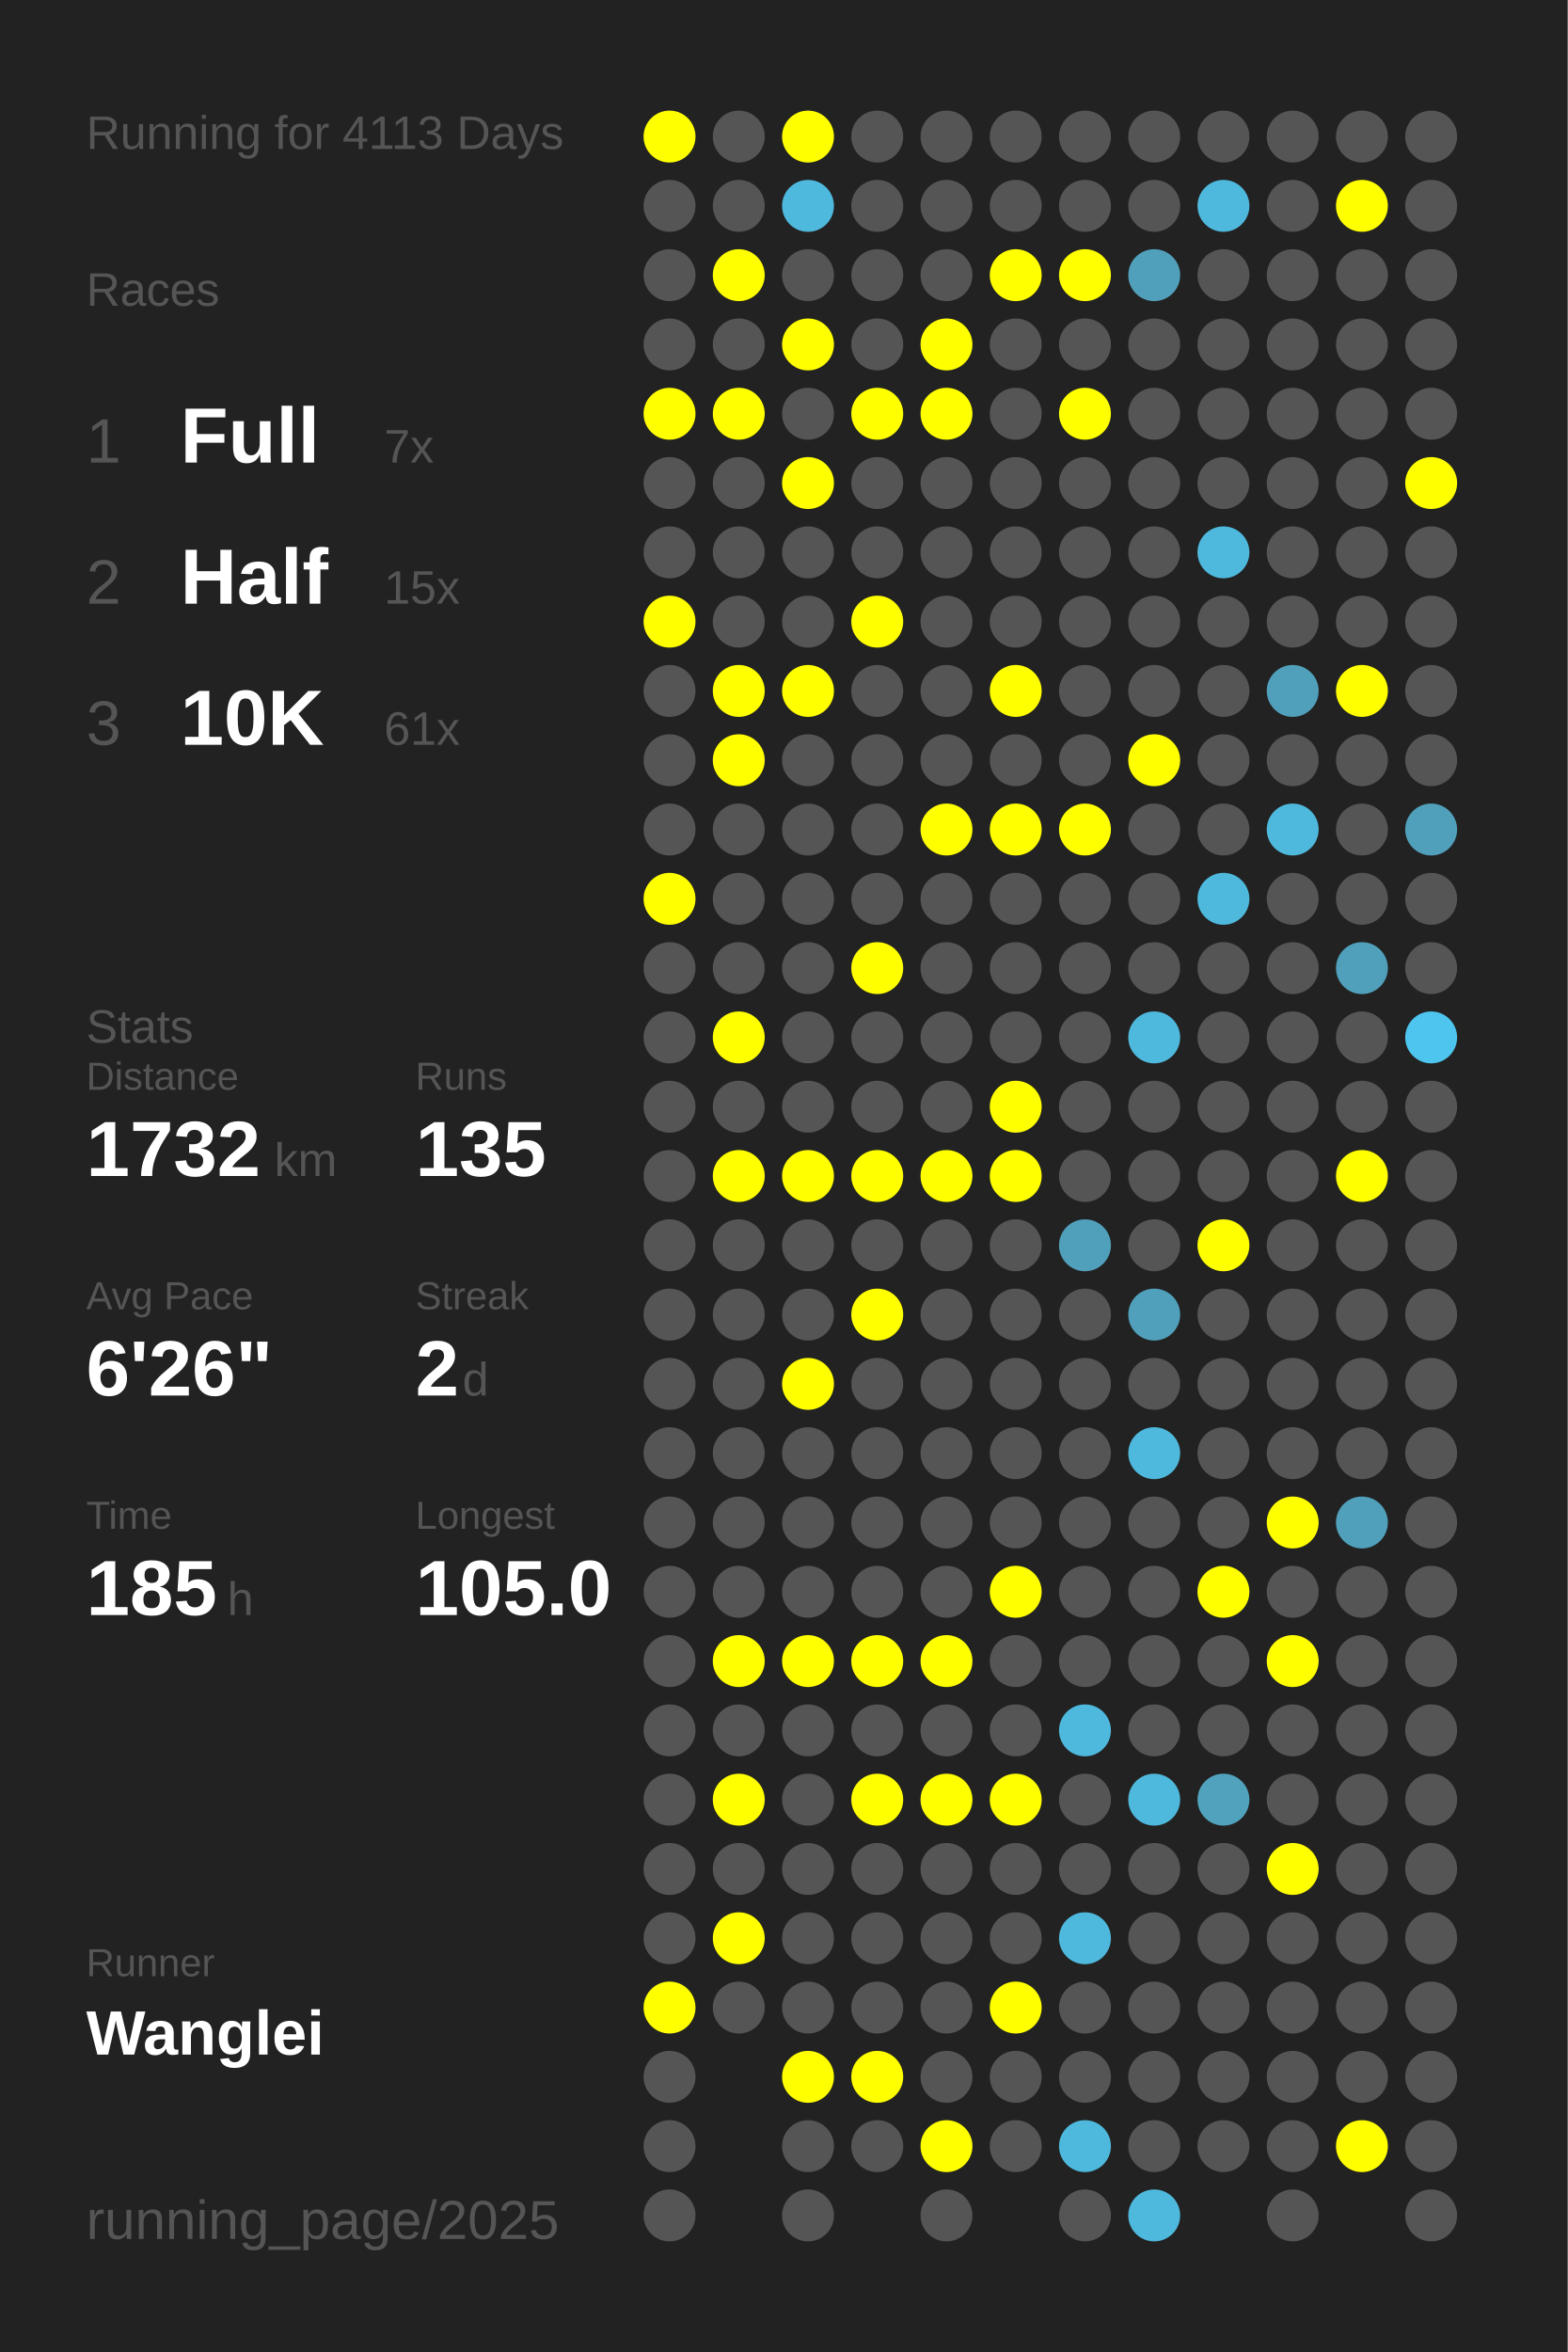
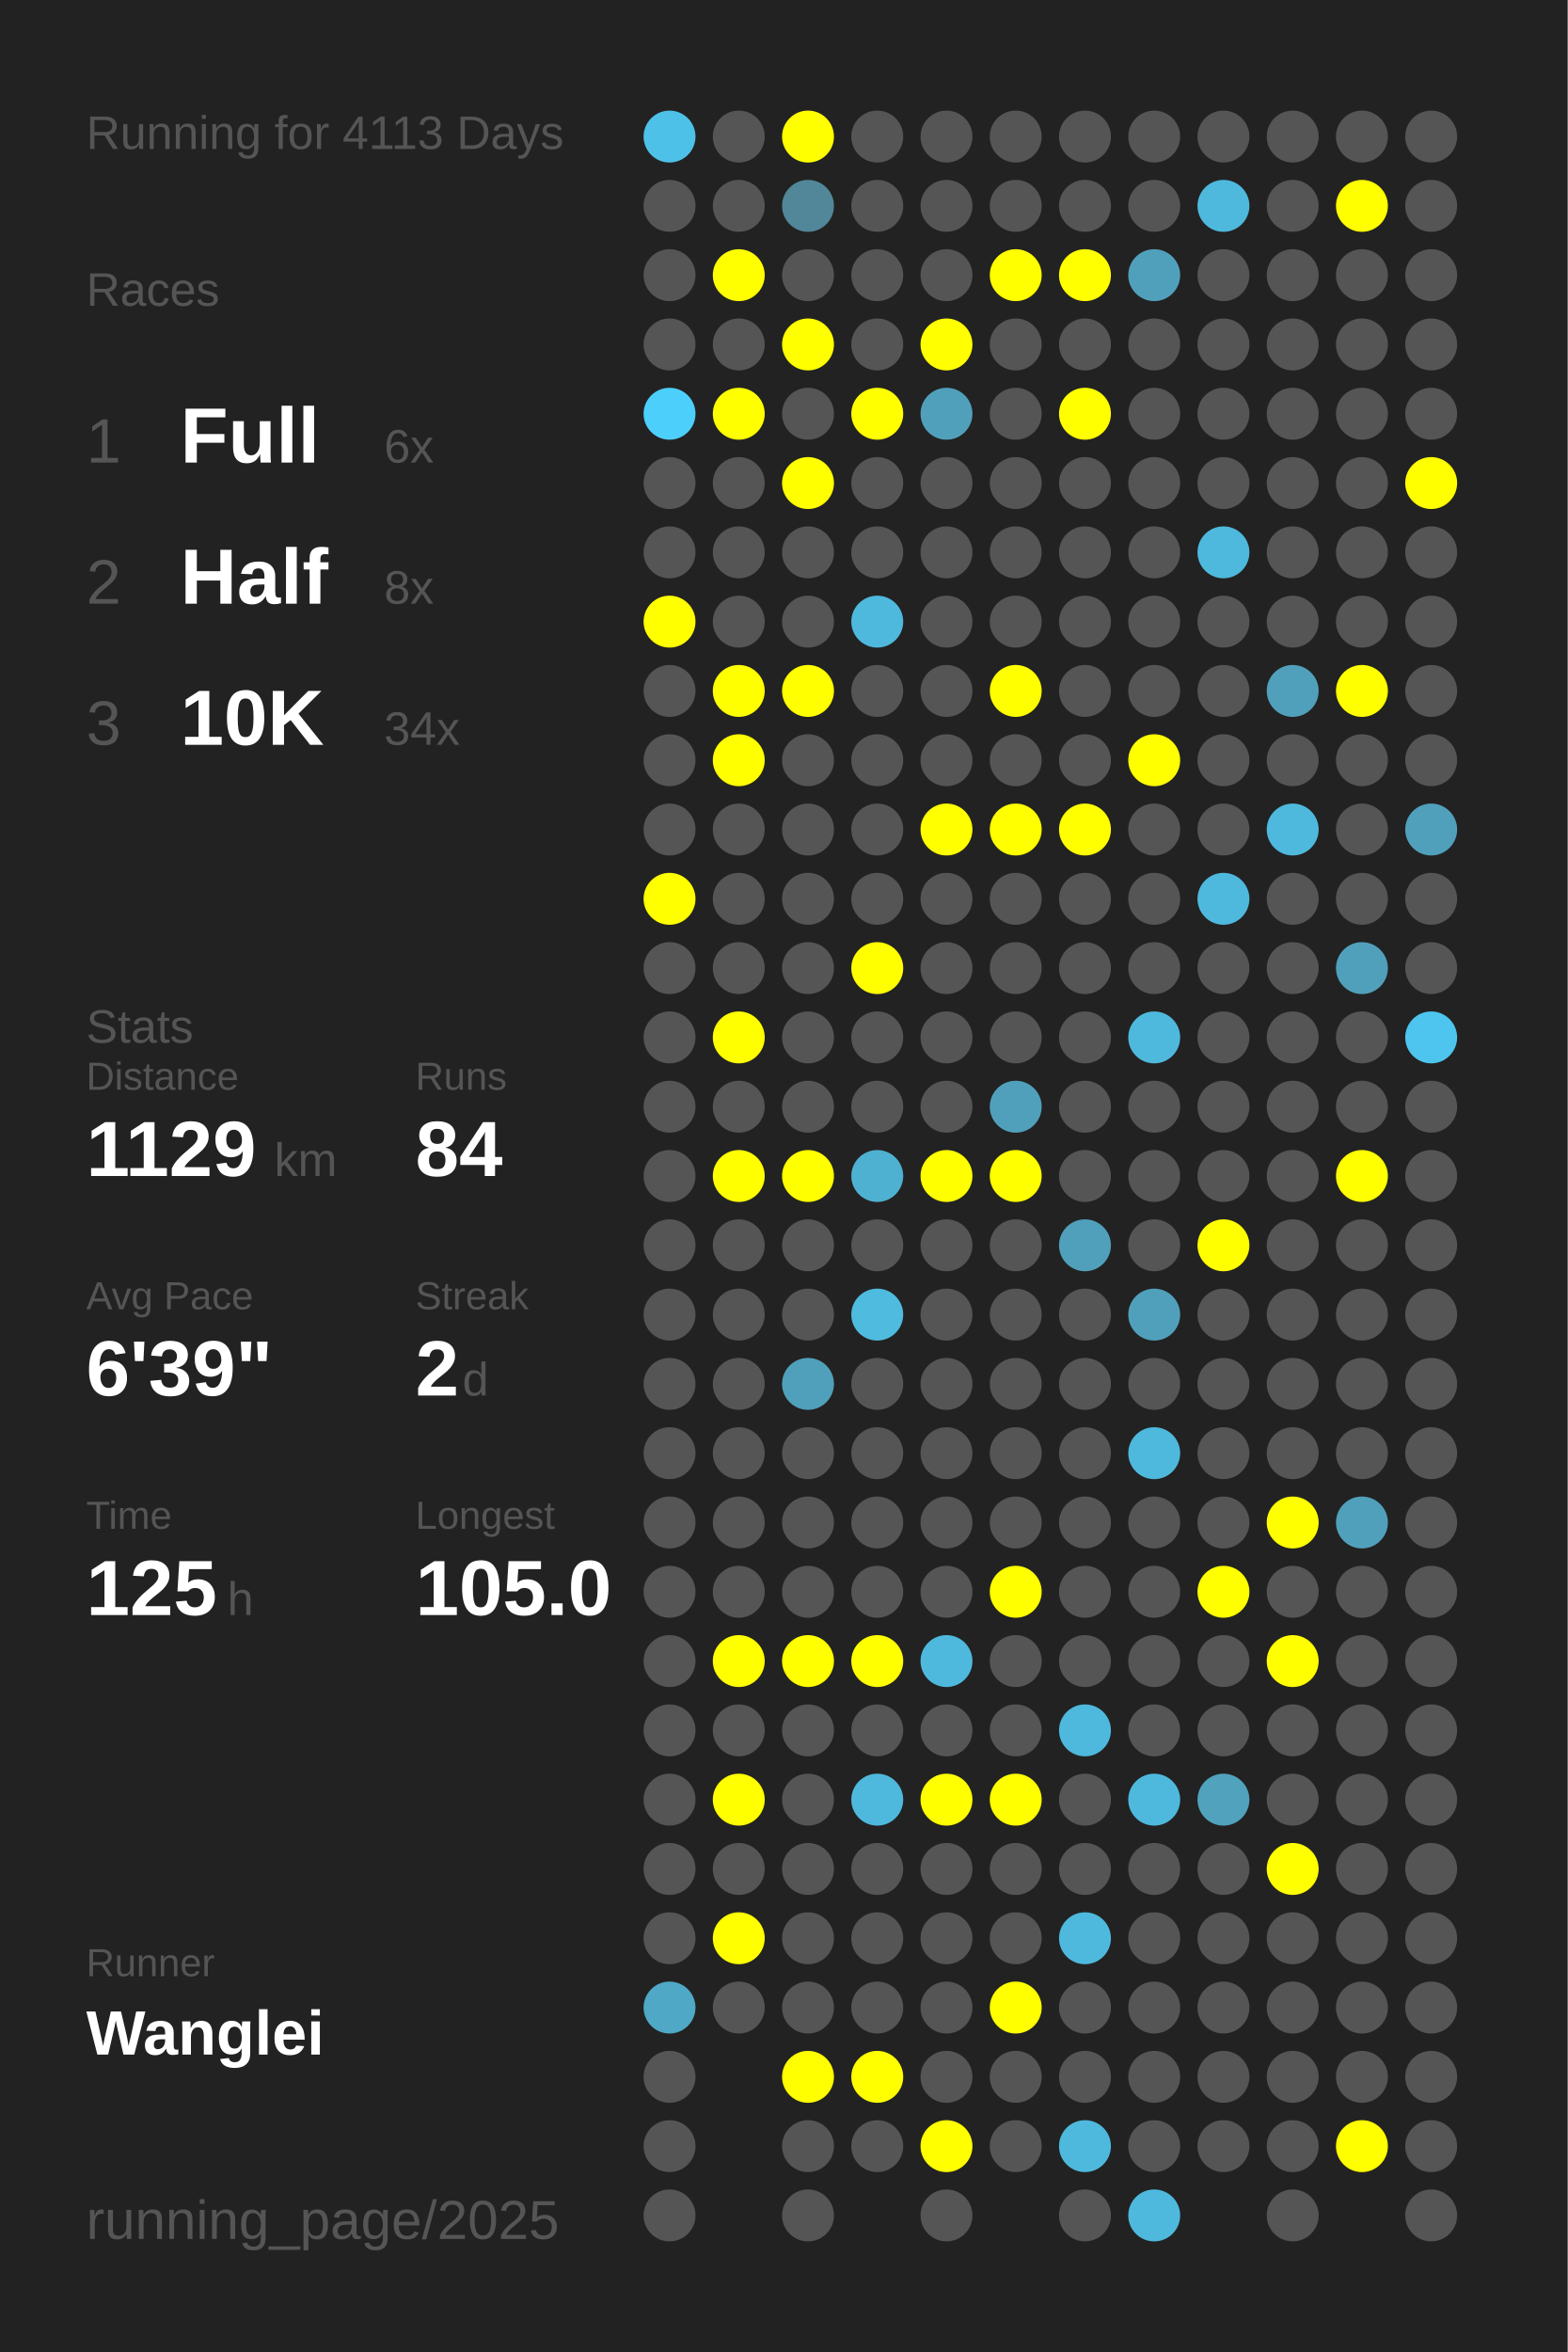
<svg xmlns="http://www.w3.org/2000/svg" baseProfile="full" height="300mm" version="1.1" viewBox="0,0,200,300" width="200mm">
  <defs />
  <rect fill="#222222" height="300" width="200" x="0" y="0" />
  <text fill="#555555" style="font-size:6px; font-family:Arial;" x="11" y="19">Running for 4113 Days</text>
  <text fill="#555555" style="font-size:6px; font-family:Arial;" x="11" y="39">Races</text>
  <text fill="#555555" style="font-size:8px; font-family:Arial;" x="11" y="59">1</text>
  <text fill="#FFFFFF" style="font-size:10px; font-family:Arial; font-weight:bold;" x="23" y="59">Full</text>
-   <text fill="#555555" style="font-size:6px; font-family:Arial;" x="49" y="59">7x</text>
+   <text fill="#555555" style="font-size:6px; font-family:Arial;" x="49" y="59">6x</text>
  <text fill="#555555" style="font-size:8px; font-family:Arial;" x="11" y="77">2</text>
  <text fill="#FFFFFF" style="font-size:10px; font-family:Arial; font-weight:bold;" x="23" y="77">Half</text>
-   <text fill="#555555" style="font-size:6px; font-family:Arial;" x="49" y="77">15x</text>
+   <text fill="#555555" style="font-size:6px; font-family:Arial;" x="49" y="77">8x</text>
  <text fill="#555555" style="font-size:8px; font-family:Arial;" x="11" y="95">3</text>
  <text fill="#FFFFFF" style="font-size:10px; font-family:Arial; font-weight:bold;" x="23" y="95">10K</text>
-   <text fill="#555555" style="font-size:6px; font-family:Arial;" x="49" y="95">61x</text>
+   <text fill="#555555" style="font-size:6px; font-family:Arial;" x="49" y="95">34x</text>
  <text fill="#555555" style="font-size:6px; font-family:Arial;" x="11" y="133">Stats</text>
  <text fill="#555555" style="font-size:5px; font-family:Arial;" x="11" y="139">Distance</text>
-   <text fill="#FFFFFF" style="font-size:10px; font-family:Arial; font-weight:bold;" x="11" y="150">1732</text>
+   <text fill="#FFFFFF" style="font-size:10px; font-family:Arial; font-weight:bold;" x="11" y="150">1129</text>
  <text fill="#555555" style="font-size:6px; font-family:Arial;" x="35" y="150">km</text>
  <text fill="#555555" style="font-size:5px; font-family:Arial;" x="53" y="139">Runs</text>
-   <text fill="#FFFFFF" style="font-size:10px; font-family:Arial; font-weight:bold;" x="53" y="150">135</text>
+   <text fill="#FFFFFF" style="font-size:10px; font-family:Arial; font-weight:bold;" x="53" y="150">84</text>
  <text fill="#555555" style="font-size:5px; font-family:Arial;" x="11" y="167">Avg Pace</text>
-   <text fill="#FFFFFF" style="font-size:10px; font-family:Arial; font-weight:bold;" x="11" y="178">6'26"</text>
+   <text fill="#FFFFFF" style="font-size:10px; font-family:Arial; font-weight:bold;" x="11" y="178">6'39"</text>
  <text fill="#555555" style="font-size:5px; font-family:Arial;" x="53" y="167">Streak</text>
  <text fill="#FFFFFF" style="font-size:10px; font-family:Arial; font-weight:bold;" x="53" y="178">2</text>
  <text fill="#555555" style="font-size:6px; font-family:Arial;" x="59" y="178">d</text>
  <text fill="#555555" style="font-size:5px; font-family:Arial;" x="11" y="195">Time</text>
-   <text fill="#FFFFFF" style="font-size:10px; font-family:Arial; font-weight:bold;" x="11" y="206">185</text>
+   <text fill="#FFFFFF" style="font-size:10px; font-family:Arial; font-weight:bold;" x="11" y="206">125</text>
  <text fill="#555555" style="font-size:6px; font-family:Arial;" x="29" y="206">h</text>
  <text fill="#555555" style="font-size:5px; font-family:Arial;" x="53" y="195">Longest</text>
  <text fill="#FFFFFF" style="font-size:10px; font-family:Arial; font-weight:bold;" x="53" y="206">105.0</text>
  <text fill="#555555" style="font-size:5px; font-family:Arial;" x="11" y="252.065">Runner</text>
  <text fill="#FFFFFF" style="font-size:8px; font-family:Arial; font-weight:bold;" x="11" y="262.065">Wanglei</text>
  <text fill="#555555" style="font-size:7px; font-family:Arial;" x="11" y="285.581">running_page/2025</text>
-   <circle cx="85.417" cy="17.419" fill="#FFFF00" r="3.312" />
+   <circle cx="85.417" cy="17.419" fill="#4ec1e8" r="3.312" />
  <circle cx="85.417" cy="26.258" fill="#555555" r="3.312" />
  <circle cx="85.417" cy="35.097" fill="#555555" r="3.312" />
  <circle cx="85.417" cy="43.935" fill="#555555" r="3.312" />
-   <circle cx="85.417" cy="52.774" fill="#FFFF00" r="3.312" />
+   <circle cx="85.417" cy="52.774" fill="#4dcffb" r="3.312" />
  <circle cx="85.417" cy="61.613" fill="#555555" r="3.312" />
  <circle cx="85.417" cy="70.452" fill="#555555" r="3.312" />
  <circle cx="85.417" cy="79.29" fill="#FFFF00" r="3.312" />
  <circle cx="85.417" cy="88.129" fill="#555555" r="3.312" />
  <circle cx="85.417" cy="96.968" fill="#555555" r="3.312" />
  <circle cx="85.417" cy="105.806" fill="#555555" r="3.312" />
  <circle cx="85.417" cy="114.645" fill="#FFFF00" r="3.312" />
  <circle cx="85.417" cy="123.484" fill="#555555" r="3.312" />
  <circle cx="85.417" cy="132.323" fill="#555555" r="3.312" />
  <circle cx="85.417" cy="141.161" fill="#555555" r="3.312" />
  <circle cx="85.417" cy="150" fill="#555555" r="3.312" />
  <circle cx="85.417" cy="158.839" fill="#555555" r="3.312" />
  <circle cx="85.417" cy="167.677" fill="#555555" r="3.312" />
  <circle cx="85.417" cy="176.516" fill="#555555" r="3.312" />
  <circle cx="85.417" cy="185.355" fill="#555555" r="3.312" />
  <circle cx="85.417" cy="194.194" fill="#555555" r="3.312" />
  <circle cx="85.417" cy="203.032" fill="#555555" r="3.312" />
  <circle cx="85.417" cy="211.871" fill="#555555" r="3.312" />
  <circle cx="85.417" cy="220.71" fill="#555555" r="3.312" />
  <circle cx="85.417" cy="229.548" fill="#555555" r="3.312" />
  <circle cx="85.417" cy="238.387" fill="#555555" r="3.312" />
  <circle cx="85.417" cy="247.226" fill="#555555" r="3.312" />
-   <circle cx="85.417" cy="256.065" fill="#FFFF00" r="3.312" />
+   <circle cx="85.417" cy="256.065" fill="#4fa8c6" r="3.312" />
  <circle cx="85.417" cy="264.903" fill="#555555" r="3.312" />
  <circle cx="85.417" cy="273.742" fill="#555555" r="3.312" />
  <circle cx="85.417" cy="282.581" fill="#555555" r="3.312" />
  <circle cx="94.25" cy="17.419" fill="#555555" r="3.312" />
  <circle cx="94.25" cy="26.258" fill="#555555" r="3.312" />
  <circle cx="94.25" cy="35.097" fill="#FFFF00" r="3.312" />
  <circle cx="94.25" cy="43.935" fill="#555555" r="3.312" />
  <circle cx="94.25" cy="52.774" fill="#FFFF00" r="3.312" />
  <circle cx="94.25" cy="61.613" fill="#555555" r="3.312" />
  <circle cx="94.25" cy="70.452" fill="#555555" r="3.312" />
  <circle cx="94.25" cy="79.29" fill="#555555" r="3.312" />
  <circle cx="94.25" cy="88.129" fill="#FFFF00" r="3.312" />
  <circle cx="94.25" cy="96.968" fill="#FFFF00" r="3.312" />
  <circle cx="94.25" cy="105.806" fill="#555555" r="3.312" />
  <circle cx="94.25" cy="114.645" fill="#555555" r="3.312" />
  <circle cx="94.25" cy="123.484" fill="#555555" r="3.312" />
  <circle cx="94.25" cy="132.323" fill="#FFFF00" r="3.312" />
  <circle cx="94.25" cy="141.161" fill="#555555" r="3.312" />
  <circle cx="94.25" cy="150" fill="#FFFF00" r="3.312" />
  <circle cx="94.25" cy="158.839" fill="#555555" r="3.312" />
  <circle cx="94.25" cy="167.677" fill="#555555" r="3.312" />
  <circle cx="94.25" cy="176.516" fill="#555555" r="3.312" />
  <circle cx="94.25" cy="185.355" fill="#555555" r="3.312" />
  <circle cx="94.25" cy="194.194" fill="#555555" r="3.312" />
  <circle cx="94.25" cy="203.032" fill="#555555" r="3.312" />
  <circle cx="94.25" cy="211.871" fill="#FFFF00" r="3.312" />
  <circle cx="94.25" cy="220.71" fill="#555555" r="3.312" />
  <circle cx="94.25" cy="229.548" fill="#FFFF00" r="3.312" />
  <circle cx="94.25" cy="238.387" fill="#555555" r="3.312" />
  <circle cx="94.25" cy="247.226" fill="#FFFF00" r="3.312" />
  <circle cx="94.25" cy="256.065" fill="#555555" r="3.312" />
  <circle cx="103.083" cy="17.419" fill="#FFFF00" r="3.312" />
-   <circle cx="103.083" cy="26.258" fill="#4eb9dd" r="3.312" />
+   <circle cx="103.083" cy="26.258" fill="#518799" r="3.312" />
  <circle cx="103.083" cy="35.097" fill="#555555" r="3.312" />
  <circle cx="103.083" cy="43.935" fill="#FFFF00" r="3.312" />
  <circle cx="103.083" cy="52.774" fill="#555555" r="3.312" />
  <circle cx="103.083" cy="61.613" fill="#FFFF00" r="3.312" />
  <circle cx="103.083" cy="70.452" fill="#555555" r="3.312" />
  <circle cx="103.083" cy="79.29" fill="#555555" r="3.312" />
  <circle cx="103.083" cy="88.129" fill="#FFFF00" r="3.312" />
  <circle cx="103.083" cy="96.968" fill="#555555" r="3.312" />
  <circle cx="103.083" cy="105.806" fill="#555555" r="3.312" />
  <circle cx="103.083" cy="114.645" fill="#555555" r="3.312" />
  <circle cx="103.083" cy="123.484" fill="#555555" r="3.312" />
  <circle cx="103.083" cy="132.323" fill="#555555" r="3.312" />
  <circle cx="103.083" cy="141.161" fill="#555555" r="3.312" />
  <circle cx="103.083" cy="150" fill="#FFFF00" r="3.312" />
  <circle cx="103.083" cy="158.839" fill="#555555" r="3.312" />
  <circle cx="103.083" cy="167.677" fill="#555555" r="3.312" />
-   <circle cx="103.083" cy="176.516" fill="#FFFF00" r="3.312" />
+   <circle cx="103.083" cy="176.516" fill="#50a0bb" r="3.312" />
  <circle cx="103.083" cy="185.355" fill="#555555" r="3.312" />
  <circle cx="103.083" cy="194.194" fill="#555555" r="3.312" />
  <circle cx="103.083" cy="203.032" fill="#555555" r="3.312" />
  <circle cx="103.083" cy="211.871" fill="#FFFF00" r="3.312" />
  <circle cx="103.083" cy="220.71" fill="#555555" r="3.312" />
  <circle cx="103.083" cy="229.548" fill="#555555" r="3.312" />
  <circle cx="103.083" cy="238.387" fill="#555555" r="3.312" />
  <circle cx="103.083" cy="247.226" fill="#555555" r="3.312" />
  <circle cx="103.083" cy="256.065" fill="#555555" r="3.312" />
  <circle cx="103.083" cy="264.903" fill="#FFFF00" r="3.312" />
  <circle cx="103.083" cy="273.742" fill="#555555" r="3.312" />
  <circle cx="103.083" cy="282.581" fill="#555555" r="3.312" />
  <circle cx="111.917" cy="17.419" fill="#555555" r="3.312" />
  <circle cx="111.917" cy="26.258" fill="#555555" r="3.312" />
  <circle cx="111.917" cy="35.097" fill="#555555" r="3.312" />
  <circle cx="111.917" cy="43.935" fill="#555555" r="3.312" />
  <circle cx="111.917" cy="52.774" fill="#FFFF00" r="3.312" />
  <circle cx="111.917" cy="61.613" fill="#555555" r="3.312" />
  <circle cx="111.917" cy="70.452" fill="#555555" r="3.312" />
-   <circle cx="111.917" cy="79.29" fill="#FFFF00" r="3.312" />
+   <circle cx="111.917" cy="79.29" fill="#4eb9dd" r="3.312" />
  <circle cx="111.917" cy="88.129" fill="#555555" r="3.312" />
  <circle cx="111.917" cy="96.968" fill="#555555" r="3.312" />
  <circle cx="111.917" cy="105.806" fill="#555555" r="3.312" />
  <circle cx="111.917" cy="114.645" fill="#555555" r="3.312" />
  <circle cx="111.917" cy="123.484" fill="#FFFF00" r="3.312" />
  <circle cx="111.917" cy="132.323" fill="#555555" r="3.312" />
  <circle cx="111.917" cy="141.161" fill="#555555" r="3.312" />
-   <circle cx="111.917" cy="150" fill="#FFFF00" r="3.312" />
+   <circle cx="111.917" cy="150" fill="#4fb1d2" r="3.312" />
  <circle cx="111.917" cy="158.839" fill="#555555" r="3.312" />
-   <circle cx="111.917" cy="167.677" fill="#FFFF00" r="3.312" />
+   <circle cx="111.917" cy="167.677" fill="#4ebbdf" r="3.312" />
  <circle cx="111.917" cy="176.516" fill="#555555" r="3.312" />
  <circle cx="111.917" cy="185.355" fill="#555555" r="3.312" />
  <circle cx="111.917" cy="194.194" fill="#555555" r="3.312" />
  <circle cx="111.917" cy="203.032" fill="#555555" r="3.312" />
  <circle cx="111.917" cy="211.871" fill="#FFFF00" r="3.312" />
  <circle cx="111.917" cy="220.71" fill="#555555" r="3.312" />
-   <circle cx="111.917" cy="229.548" fill="#FFFF00" r="3.312" />
+   <circle cx="111.917" cy="229.548" fill="#4eb9dd" r="3.312" />
  <circle cx="111.917" cy="238.387" fill="#555555" r="3.312" />
  <circle cx="111.917" cy="247.226" fill="#555555" r="3.312" />
  <circle cx="111.917" cy="256.065" fill="#555555" r="3.312" />
  <circle cx="111.917" cy="264.903" fill="#FFFF00" r="3.312" />
  <circle cx="111.917" cy="273.742" fill="#555555" r="3.312" />
  <circle cx="120.75" cy="17.419" fill="#555555" r="3.312" />
  <circle cx="120.75" cy="26.258" fill="#555555" r="3.312" />
  <circle cx="120.75" cy="35.097" fill="#555555" r="3.312" />
  <circle cx="120.75" cy="43.935" fill="#FFFF00" r="3.312" />
-   <circle cx="120.75" cy="52.774" fill="#FFFF00" r="3.312" />
+   <circle cx="120.75" cy="52.774" fill="#50a0bb" r="3.312" />
  <circle cx="120.75" cy="61.613" fill="#555555" r="3.312" />
  <circle cx="120.75" cy="70.452" fill="#555555" r="3.312" />
  <circle cx="120.75" cy="79.29" fill="#555555" r="3.312" />
  <circle cx="120.75" cy="88.129" fill="#555555" r="3.312" />
  <circle cx="120.75" cy="96.968" fill="#555555" r="3.312" />
  <circle cx="120.75" cy="105.806" fill="#FFFF00" r="3.312" />
  <circle cx="120.75" cy="114.645" fill="#555555" r="3.312" />
  <circle cx="120.75" cy="123.484" fill="#555555" r="3.312" />
  <circle cx="120.75" cy="132.323" fill="#555555" r="3.312" />
  <circle cx="120.75" cy="141.161" fill="#555555" r="3.312" />
  <circle cx="120.75" cy="150" fill="#FFFF00" r="3.312" />
  <circle cx="120.75" cy="158.839" fill="#555555" r="3.312" />
  <circle cx="120.75" cy="167.677" fill="#555555" r="3.312" />
  <circle cx="120.75" cy="176.516" fill="#555555" r="3.312" />
  <circle cx="120.75" cy="185.355" fill="#555555" r="3.312" />
  <circle cx="120.75" cy="194.194" fill="#555555" r="3.312" />
  <circle cx="120.75" cy="203.032" fill="#555555" r="3.312" />
-   <circle cx="120.75" cy="211.871" fill="#FFFF00" r="3.312" />
+   <circle cx="120.75" cy="211.871" fill="#4eb9dd" r="3.312" />
  <circle cx="120.75" cy="220.71" fill="#555555" r="3.312" />
  <circle cx="120.75" cy="229.548" fill="#FFFF00" r="3.312" />
  <circle cx="120.75" cy="238.387" fill="#555555" r="3.312" />
  <circle cx="120.75" cy="247.226" fill="#555555" r="3.312" />
  <circle cx="120.75" cy="256.065" fill="#555555" r="3.312" />
  <circle cx="120.75" cy="264.903" fill="#555555" r="3.312" />
  <circle cx="120.75" cy="273.742" fill="#FFFF00" r="3.312" />
  <circle cx="120.75" cy="282.581" fill="#555555" r="3.312" />
  <circle cx="129.583" cy="17.419" fill="#555555" r="3.312" />
  <circle cx="129.583" cy="26.258" fill="#555555" r="3.312" />
  <circle cx="129.583" cy="35.097" fill="#FFFF00" r="3.312" />
  <circle cx="129.583" cy="43.935" fill="#555555" r="3.312" />
  <circle cx="129.583" cy="52.774" fill="#555555" r="3.312" />
  <circle cx="129.583" cy="61.613" fill="#555555" r="3.312" />
  <circle cx="129.583" cy="70.452" fill="#555555" r="3.312" />
  <circle cx="129.583" cy="79.29" fill="#555555" r="3.312" />
  <circle cx="129.583" cy="88.129" fill="#FFFF00" r="3.312" />
  <circle cx="129.583" cy="96.968" fill="#555555" r="3.312" />
  <circle cx="129.583" cy="105.806" fill="#FFFF00" r="3.312" />
  <circle cx="129.583" cy="114.645" fill="#555555" r="3.312" />
  <circle cx="129.583" cy="123.484" fill="#555555" r="3.312" />
  <circle cx="129.583" cy="132.323" fill="#555555" r="3.312" />
-   <circle cx="129.583" cy="141.161" fill="#FFFF00" r="3.312" />
+   <circle cx="129.583" cy="141.161" fill="#50a0bb" r="3.312" />
  <circle cx="129.583" cy="150" fill="#FFFF00" r="3.312" />
  <circle cx="129.583" cy="158.839" fill="#555555" r="3.312" />
  <circle cx="129.583" cy="167.677" fill="#555555" r="3.312" />
  <circle cx="129.583" cy="176.516" fill="#555555" r="3.312" />
  <circle cx="129.583" cy="185.355" fill="#555555" r="3.312" />
  <circle cx="129.583" cy="194.194" fill="#555555" r="3.312" />
  <circle cx="129.583" cy="203.032" fill="#FFFF00" r="3.312" />
  <circle cx="129.583" cy="211.871" fill="#555555" r="3.312" />
  <circle cx="129.583" cy="220.71" fill="#555555" r="3.312" />
  <circle cx="129.583" cy="229.548" fill="#FFFF00" r="3.312" />
  <circle cx="129.583" cy="238.387" fill="#555555" r="3.312" />
  <circle cx="129.583" cy="247.226" fill="#555555" r="3.312" />
  <circle cx="129.583" cy="256.065" fill="#FFFF00" r="3.312" />
  <circle cx="129.583" cy="264.903" fill="#555555" r="3.312" />
  <circle cx="129.583" cy="273.742" fill="#555555" r="3.312" />
  <circle cx="138.417" cy="17.419" fill="#555555" r="3.312" />
  <circle cx="138.417" cy="26.258" fill="#555555" r="3.312" />
  <circle cx="138.417" cy="35.097" fill="#FFFF00" r="3.312" />
  <circle cx="138.417" cy="43.935" fill="#555555" r="3.312" />
  <circle cx="138.417" cy="52.774" fill="#FFFF00" r="3.312" />
  <circle cx="138.417" cy="61.613" fill="#555555" r="3.312" />
  <circle cx="138.417" cy="70.452" fill="#555555" r="3.312" />
  <circle cx="138.417" cy="79.29" fill="#555555" r="3.312" />
  <circle cx="138.417" cy="88.129" fill="#555555" r="3.312" />
  <circle cx="138.417" cy="96.968" fill="#555555" r="3.312" />
  <circle cx="138.417" cy="105.806" fill="#FFFF00" r="3.312" />
  <circle cx="138.417" cy="114.645" fill="#555555" r="3.312" />
  <circle cx="138.417" cy="123.484" fill="#555555" r="3.312" />
  <circle cx="138.417" cy="132.323" fill="#555555" r="3.312" />
  <circle cx="138.417" cy="141.161" fill="#555555" r="3.312" />
  <circle cx="138.417" cy="150" fill="#555555" r="3.312" />
  <circle cx="138.417" cy="158.839" fill="#50a0bb" r="3.312" />
  <circle cx="138.417" cy="167.677" fill="#555555" r="3.312" />
  <circle cx="138.417" cy="176.516" fill="#555555" r="3.312" />
  <circle cx="138.417" cy="185.355" fill="#555555" r="3.312" />
  <circle cx="138.417" cy="194.194" fill="#555555" r="3.312" />
  <circle cx="138.417" cy="203.032" fill="#555555" r="3.312" />
  <circle cx="138.417" cy="211.871" fill="#555555" r="3.312" />
  <circle cx="138.417" cy="220.71" fill="#4eb9dd" r="3.312" />
  <circle cx="138.417" cy="229.548" fill="#555555" r="3.312" />
  <circle cx="138.417" cy="238.387" fill="#555555" r="3.312" />
  <circle cx="138.417" cy="247.226" fill="#4eb9dd" r="3.312" />
  <circle cx="138.417" cy="256.065" fill="#555555" r="3.312" />
  <circle cx="138.417" cy="264.903" fill="#555555" r="3.312" />
  <circle cx="138.417" cy="273.742" fill="#4eb9dd" r="3.312" />
  <circle cx="138.417" cy="282.581" fill="#555555" r="3.312" />
  <circle cx="147.25" cy="17.419" fill="#555555" r="3.312" />
  <circle cx="147.25" cy="26.258" fill="#555555" r="3.312" />
  <circle cx="147.25" cy="35.097" fill="#50a0bc" r="3.312" />
  <circle cx="147.25" cy="43.935" fill="#555555" r="3.312" />
  <circle cx="147.25" cy="52.774" fill="#555555" r="3.312" />
  <circle cx="147.25" cy="61.613" fill="#555555" r="3.312" />
  <circle cx="147.25" cy="70.452" fill="#555555" r="3.312" />
  <circle cx="147.25" cy="79.29" fill="#555555" r="3.312" />
  <circle cx="147.25" cy="88.129" fill="#555555" r="3.312" />
  <circle cx="147.25" cy="96.968" fill="#FFFF00" r="3.312" />
  <circle cx="147.25" cy="105.806" fill="#555555" r="3.312" />
  <circle cx="147.25" cy="114.645" fill="#555555" r="3.312" />
  <circle cx="147.25" cy="123.484" fill="#555555" r="3.312" />
  <circle cx="147.25" cy="132.323" fill="#4eb9dd" r="3.312" />
  <circle cx="147.25" cy="141.161" fill="#555555" r="3.312" />
  <circle cx="147.25" cy="150" fill="#555555" r="3.312" />
  <circle cx="147.25" cy="158.839" fill="#555555" r="3.312" />
  <circle cx="147.25" cy="167.677" fill="#50a0bb" r="3.312" />
  <circle cx="147.25" cy="176.516" fill="#555555" r="3.312" />
  <circle cx="147.25" cy="185.355" fill="#4eb9dd" r="3.312" />
  <circle cx="147.25" cy="194.194" fill="#555555" r="3.312" />
  <circle cx="147.25" cy="203.032" fill="#555555" r="3.312" />
  <circle cx="147.25" cy="211.871" fill="#555555" r="3.312" />
  <circle cx="147.25" cy="220.71" fill="#555555" r="3.312" />
  <circle cx="147.25" cy="229.548" fill="#4eb9dd" r="3.312" />
  <circle cx="147.25" cy="238.387" fill="#555555" r="3.312" />
  <circle cx="147.25" cy="247.226" fill="#555555" r="3.312" />
  <circle cx="147.25" cy="256.065" fill="#555555" r="3.312" />
  <circle cx="147.25" cy="264.903" fill="#555555" r="3.312" />
  <circle cx="147.25" cy="273.742" fill="#555555" r="3.312" />
  <circle cx="147.25" cy="282.581" fill="#4eb9dd" r="3.312" />
  <circle cx="156.083" cy="17.419" fill="#555555" r="3.312" />
  <circle cx="156.083" cy="26.258" fill="#4eb9dd" r="3.312" />
  <circle cx="156.083" cy="35.097" fill="#555555" r="3.312" />
  <circle cx="156.083" cy="43.935" fill="#555555" r="3.312" />
  <circle cx="156.083" cy="52.774" fill="#555555" r="3.312" />
  <circle cx="156.083" cy="61.613" fill="#555555" r="3.312" />
  <circle cx="156.083" cy="70.452" fill="#4eb9dd" r="3.312" />
  <circle cx="156.083" cy="79.29" fill="#555555" r="3.312" />
  <circle cx="156.083" cy="88.129" fill="#555555" r="3.312" />
  <circle cx="156.083" cy="96.968" fill="#555555" r="3.312" />
  <circle cx="156.083" cy="105.806" fill="#555555" r="3.312" />
  <circle cx="156.083" cy="114.645" fill="#4eb9dd" r="3.312" />
  <circle cx="156.083" cy="123.484" fill="#555555" r="3.312" />
  <circle cx="156.083" cy="132.323" fill="#555555" r="3.312" />
  <circle cx="156.083" cy="141.161" fill="#555555" r="3.312" />
  <circle cx="156.083" cy="150" fill="#555555" r="3.312" />
  <circle cx="156.083" cy="158.839" fill="#FFFF00" r="3.312" />
  <circle cx="156.083" cy="167.677" fill="#555555" r="3.312" />
  <circle cx="156.083" cy="176.516" fill="#555555" r="3.312" />
  <circle cx="156.083" cy="185.355" fill="#555555" r="3.312" />
  <circle cx="156.083" cy="194.194" fill="#555555" r="3.312" />
  <circle cx="156.083" cy="203.032" fill="#FFFF00" r="3.312" />
  <circle cx="156.083" cy="211.871" fill="#555555" r="3.312" />
  <circle cx="156.083" cy="220.71" fill="#555555" r="3.312" />
  <circle cx="156.083" cy="229.548" fill="#50a2bd" r="3.312" />
  <circle cx="156.083" cy="238.387" fill="#555555" r="3.312" />
  <circle cx="156.083" cy="247.226" fill="#555555" r="3.312" />
  <circle cx="156.083" cy="256.065" fill="#555555" r="3.312" />
  <circle cx="156.083" cy="264.903" fill="#555555" r="3.312" />
  <circle cx="156.083" cy="273.742" fill="#555555" r="3.312" />
  <circle cx="164.917" cy="17.419" fill="#555555" r="3.312" />
  <circle cx="164.917" cy="26.258" fill="#555555" r="3.312" />
  <circle cx="164.917" cy="35.097" fill="#555555" r="3.312" />
  <circle cx="164.917" cy="43.935" fill="#555555" r="3.312" />
  <circle cx="164.917" cy="52.774" fill="#555555" r="3.312" />
  <circle cx="164.917" cy="61.613" fill="#555555" r="3.312" />
  <circle cx="164.917" cy="70.452" fill="#555555" r="3.312" />
  <circle cx="164.917" cy="79.29" fill="#555555" r="3.312" />
  <circle cx="164.917" cy="88.129" fill="#50a0bb" r="3.312" />
  <circle cx="164.917" cy="96.968" fill="#555555" r="3.312" />
  <circle cx="164.917" cy="105.806" fill="#4eb9dd" r="3.312" />
  <circle cx="164.917" cy="114.645" fill="#555555" r="3.312" />
  <circle cx="164.917" cy="123.484" fill="#555555" r="3.312" />
  <circle cx="164.917" cy="132.323" fill="#555555" r="3.312" />
  <circle cx="164.917" cy="141.161" fill="#555555" r="3.312" />
  <circle cx="164.917" cy="150" fill="#555555" r="3.312" />
  <circle cx="164.917" cy="158.839" fill="#555555" r="3.312" />
  <circle cx="164.917" cy="167.677" fill="#555555" r="3.312" />
  <circle cx="164.917" cy="176.516" fill="#555555" r="3.312" />
  <circle cx="164.917" cy="185.355" fill="#555555" r="3.312" />
  <circle cx="164.917" cy="194.194" fill="#FFFF00" r="3.312" />
  <circle cx="164.917" cy="203.032" fill="#555555" r="3.312" />
  <circle cx="164.917" cy="211.871" fill="#FFFF00" r="3.312" />
  <circle cx="164.917" cy="220.71" fill="#555555" r="3.312" />
  <circle cx="164.917" cy="229.548" fill="#555555" r="3.312" />
  <circle cx="164.917" cy="238.387" fill="#FFFF00" r="3.312" />
  <circle cx="164.917" cy="247.226" fill="#555555" r="3.312" />
  <circle cx="164.917" cy="256.065" fill="#555555" r="3.312" />
  <circle cx="164.917" cy="264.903" fill="#555555" r="3.312" />
  <circle cx="164.917" cy="273.742" fill="#555555" r="3.312" />
  <circle cx="164.917" cy="282.581" fill="#555555" r="3.312" />
  <circle cx="173.75" cy="17.419" fill="#555555" r="3.312" />
  <circle cx="173.75" cy="26.258" fill="#FFFF00" r="3.312" />
  <circle cx="173.75" cy="35.097" fill="#555555" r="3.312" />
  <circle cx="173.75" cy="43.935" fill="#555555" r="3.312" />
  <circle cx="173.75" cy="52.774" fill="#555555" r="3.312" />
  <circle cx="173.75" cy="61.613" fill="#555555" r="3.312" />
  <circle cx="173.75" cy="70.452" fill="#555555" r="3.312" />
  <circle cx="173.75" cy="79.29" fill="#555555" r="3.312" />
  <circle cx="173.75" cy="88.129" fill="#FFFF00" r="3.312" />
  <circle cx="173.75" cy="96.968" fill="#555555" r="3.312" />
  <circle cx="173.75" cy="105.806" fill="#555555" r="3.312" />
  <circle cx="173.75" cy="114.645" fill="#555555" r="3.312" />
  <circle cx="173.75" cy="123.484" fill="#50a0bb" r="3.312" />
  <circle cx="173.75" cy="132.323" fill="#555555" r="3.312" />
  <circle cx="173.75" cy="141.161" fill="#555555" r="3.312" />
  <circle cx="173.75" cy="150" fill="#FFFF00" r="3.312" />
  <circle cx="173.75" cy="158.839" fill="#555555" r="3.312" />
  <circle cx="173.75" cy="167.677" fill="#555555" r="3.312" />
  <circle cx="173.75" cy="176.516" fill="#555555" r="3.312" />
  <circle cx="173.75" cy="185.355" fill="#555555" r="3.312" />
  <circle cx="173.75" cy="194.194" fill="#50a0bb" r="3.312" />
  <circle cx="173.75" cy="203.032" fill="#555555" r="3.312" />
  <circle cx="173.75" cy="211.871" fill="#555555" r="3.312" />
  <circle cx="173.75" cy="220.71" fill="#555555" r="3.312" />
  <circle cx="173.75" cy="229.548" fill="#555555" r="3.312" />
  <circle cx="173.75" cy="238.387" fill="#555555" r="3.312" />
  <circle cx="173.75" cy="247.226" fill="#555555" r="3.312" />
  <circle cx="173.75" cy="256.065" fill="#555555" r="3.312" />
  <circle cx="173.75" cy="264.903" fill="#555555" r="3.312" />
  <circle cx="173.75" cy="273.742" fill="#FFFF00" r="3.312" />
  <circle cx="182.583" cy="17.419" fill="#555555" r="3.312" />
  <circle cx="182.583" cy="26.258" fill="#555555" r="3.312" />
  <circle cx="182.583" cy="35.097" fill="#555555" r="3.312" />
  <circle cx="182.583" cy="43.935" fill="#555555" r="3.312" />
  <circle cx="182.583" cy="52.774" fill="#555555" r="3.312" />
  <circle cx="182.583" cy="61.613" fill="#FFFF00" r="3.312" />
  <circle cx="182.583" cy="70.452" fill="#555555" r="3.312" />
  <circle cx="182.583" cy="79.29" fill="#555555" r="3.312" />
  <circle cx="182.583" cy="88.129" fill="#555555" r="3.312" />
  <circle cx="182.583" cy="96.968" fill="#555555" r="3.312" />
  <circle cx="182.583" cy="105.806" fill="#50a0bc" r="3.312" />
  <circle cx="182.583" cy="114.645" fill="#555555" r="3.312" />
  <circle cx="182.583" cy="123.484" fill="#555555" r="3.312" />
  <circle cx="182.583" cy="132.323" fill="#4dc5ee" r="3.312" />
  <circle cx="182.583" cy="141.161" fill="#555555" r="3.312" />
  <circle cx="182.583" cy="150" fill="#555555" r="3.312" />
  <circle cx="182.583" cy="158.839" fill="#555555" r="3.312" />
  <circle cx="182.583" cy="167.677" fill="#555555" r="3.312" />
  <circle cx="182.583" cy="176.516" fill="#555555" r="3.312" />
  <circle cx="182.583" cy="185.355" fill="#555555" r="3.312" />
  <circle cx="182.583" cy="194.194" fill="#555555" r="3.312" />
  <circle cx="182.583" cy="203.032" fill="#555555" r="3.312" />
  <circle cx="182.583" cy="211.871" fill="#555555" r="3.312" />
  <circle cx="182.583" cy="220.71" fill="#555555" r="3.312" />
  <circle cx="182.583" cy="229.548" fill="#555555" r="3.312" />
  <circle cx="182.583" cy="238.387" fill="#555555" r="3.312" />
  <circle cx="182.583" cy="247.226" fill="#555555" r="3.312" />
  <circle cx="182.583" cy="256.065" fill="#555555" r="3.312" />
  <circle cx="182.583" cy="264.903" fill="#555555" r="3.312" />
  <circle cx="182.583" cy="273.742" fill="#555555" r="3.312" />
  <circle cx="182.583" cy="282.581" fill="#555555" r="3.312" />
</svg>
